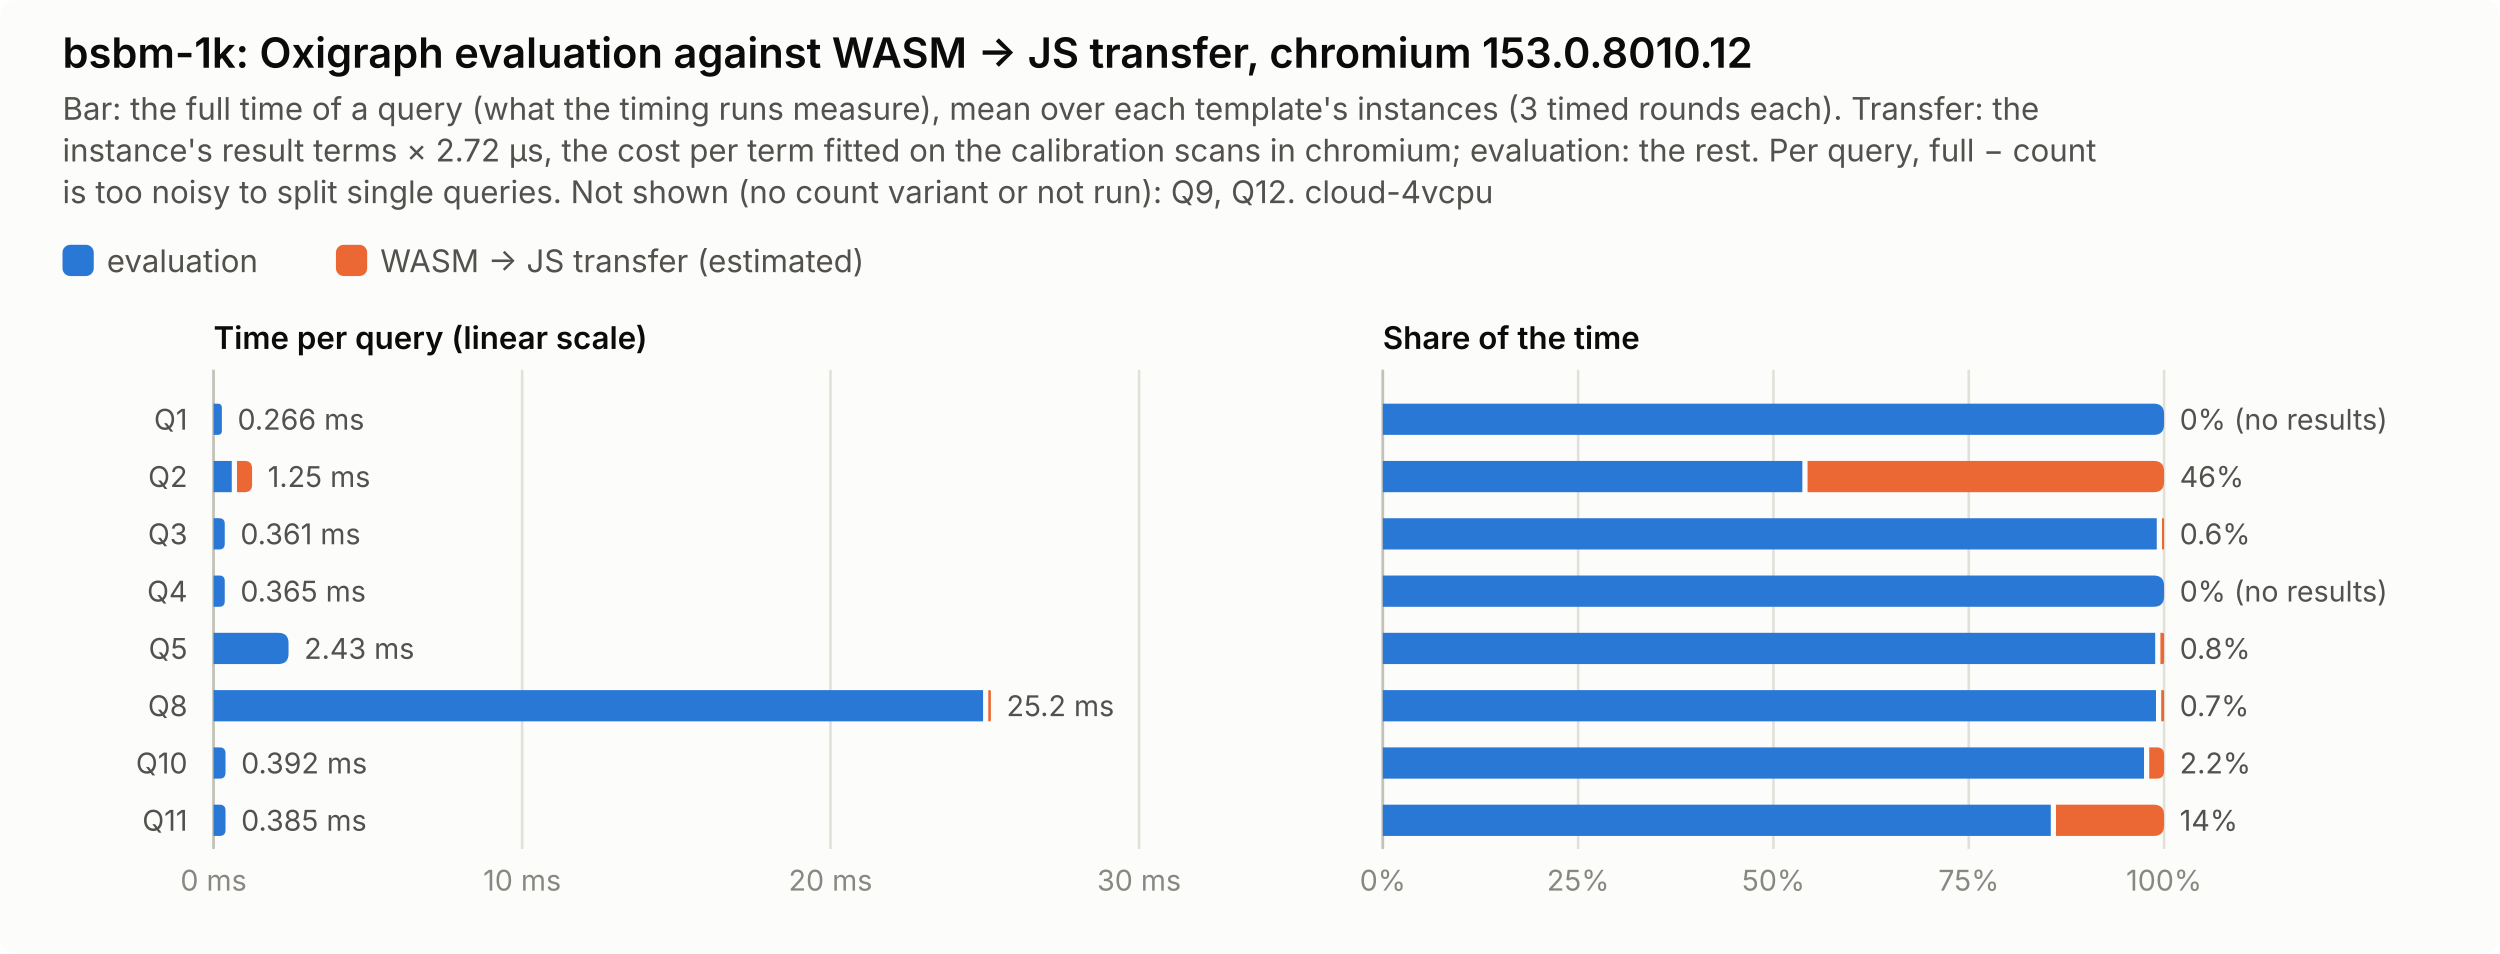
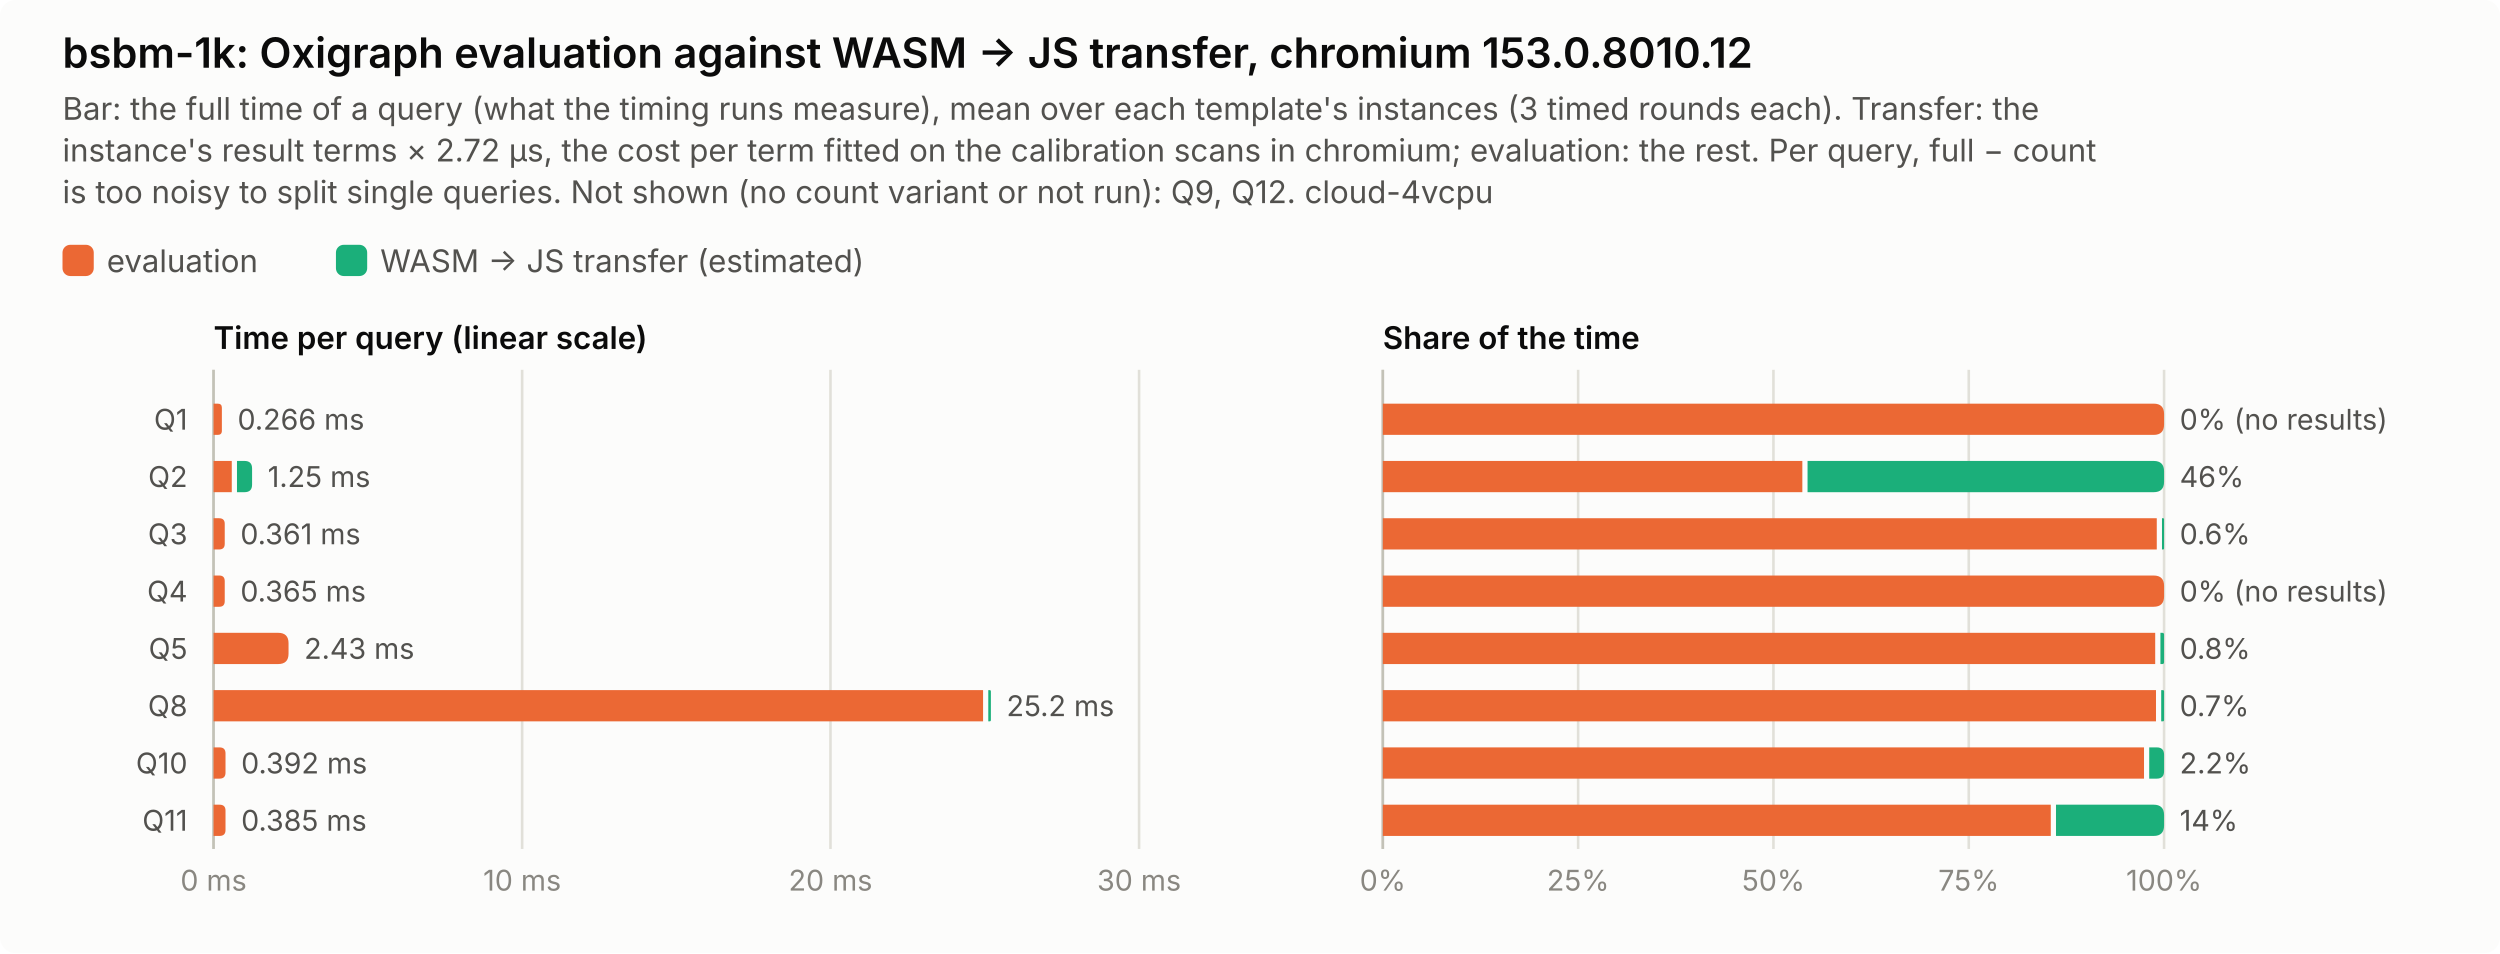
<svg xmlns="http://www.w3.org/2000/svg" width="960" height="366" viewBox="0 0 960 366" role="img" aria-label="bsbm-1k: Oxigraph evaluation against WASM → JS transfer, chromium 153.0.8010.12">
  <style>
  .surface { fill: #fcfcfb; } .ink { fill: #0b0b0b; } .ink2 { fill: #52514e; } .muted { fill: #898781; }
  .grid { stroke: #e1e0d9; } .axis { stroke: #c3c2b7; } .whisker { stroke: #52514e; } .ring { stroke: #fcfcfb; }
-   .s0 { fill: #2a78d6; } .so0 { stroke: #2a78d6; } .s1 { fill: #eb6834; } .so1 { stroke: #eb6834; }
+   .s0 { fill: #eb6834; } .so0 { stroke: #eb6834; } .s1 { fill: #1baf7a; } .so1 { stroke: #1baf7a; }
  text { font-family: system-ui, -apple-system, "Segoe UI", sans-serif; font-variant-numeric: tabular-nums; }
  @media (prefers-color-scheme: dark) {
    .surface { fill: #1a1a19; } .ink { fill: #f0efec; } .ink2 { fill: #c3c2b7; }
    .grid { stroke: #2c2c2a; } .axis { stroke: #383835; } .whisker { stroke: #c3c2b7; } .ring { stroke: #1a1a19; }
-     .s0 { fill: #3987e5; } .so0 { stroke: #3987e5; } .s1 { fill: #d95926; } .so1 { stroke: #d95926; }
-   }</style>
+     .s0 { fill: #d95926; } .so0 { stroke: #d95926; } .s1 { fill: #199e70; } .so1 { stroke: #199e70; }
+   }
+   .halo { paint-order: stroke; stroke: #fcfcfb; stroke-width: 4px; stroke-linejoin: round; }
+   @media (prefers-color-scheme: dark) { .halo { stroke: #1a1a19; } }</style>
  <rect class="surface" width="960" height="366" rx="6" />
  <text class="ink" x="24" y="26" font-size="16" font-weight="600">bsbm-1k: Oxigraph evaluation against WASM → JS transfer, chromium 153.0.8010.12</text>
  <text class="ink2" x="24" y="46" font-size="12">Bar: the full time of a query (what the timing runs measure), mean over each template's instances (3 timed rounds each). Transfer: the</text>
  <text class="ink2" x="24" y="62" font-size="12">instance's result terms × 2.72 µs, the cost per term fitted on the calibration scans in chromium; evaluation: the rest. Per query, full − count</text>
  <text class="ink2" x="24" y="78" font-size="12">is too noisy to split single queries. Not shown (no count variant or not run): Q9, Q12. cloud-4vcpu</text>
  <rect class="s0" x="24" y="94" width="12" height="12" rx="3" />
  <text class="ink2" x="41" y="104.5" font-size="12">evaluation</text>
  <rect class="s1" x="129" y="94" width="12" height="12" rx="3" />
  <text class="ink2" x="146" y="104.5" font-size="12">WASM → JS transfer (estimated)</text>
  <text class="ink" x="82" y="134" font-size="12" font-weight="600">Time per query (linear scale)</text>
  <line class="grid" x1="82.0" x2="82.0" y1="142" y2="326" stroke-width="1" />
  <text class="muted" x="82.0" y="342" font-size="11" text-anchor="middle">0 ms</text>
  <line class="grid" x1="200.5" x2="200.5" y1="142" y2="326" stroke-width="1" />
  <text class="muted" x="200.5" y="342" font-size="11" text-anchor="middle">10 ms</text>
  <line class="grid" x1="318.9" x2="318.9" y1="142" y2="326" stroke-width="1" />
  <text class="muted" x="318.9" y="342" font-size="11" text-anchor="middle">20 ms</text>
  <line class="grid" x1="437.4" x2="437.4" y1="142" y2="326" stroke-width="1" />
  <text class="muted" x="437.4" y="342" font-size="11" text-anchor="middle">30 ms</text>
  <line class="axis" x1="82" x2="82" y1="142" y2="326" stroke-width="1" />
  <text class="ink" x="531" y="134" font-size="12" font-weight="600">Share of the time</text>
  <line class="grid" x1="531.0" x2="531.0" y1="142" y2="326" stroke-width="1" />
  <text class="muted" x="531.0" y="342" font-size="11" text-anchor="middle">0%</text>
  <line class="grid" x1="606.0" x2="606.0" y1="142" y2="326" stroke-width="1" />
  <text class="muted" x="606.0" y="342" font-size="11" text-anchor="middle">25%</text>
  <line class="grid" x1="681.0" x2="681.0" y1="142" y2="326" stroke-width="1" />
  <text class="muted" x="681.0" y="342" font-size="11" text-anchor="middle">50%</text>
  <line class="grid" x1="756.0" x2="756.0" y1="142" y2="326" stroke-width="1" />
  <text class="muted" x="756.0" y="342" font-size="11" text-anchor="middle">75%</text>
  <line class="grid" x1="831.0" x2="831.0" y1="142" y2="326" stroke-width="1" />
  <text class="muted" x="831.0" y="342" font-size="11" text-anchor="middle">100%</text>
  <line class="axis" x1="531" x2="531" y1="142" y2="326" stroke-width="1" />
  <g>
    <rect x="24" y="150" width="912" height="22" fill="transparent" />
    <text class="ink2" x="72" y="165" font-size="11" text-anchor="end">Q1</text>
    <path class="s0" d="M82.0 155 H83.6 Q85.2 155 85.2 156.576 V165.424 Q85.2 167 83.6 167 H82.0 Z" />
-     <text class="ink2" x="91.2" y="165" font-size="11">0.266 ms</text>
+     <text class="ink2 halo" x="91.2" y="165" font-size="11">0.266 ms</text>
    <path class="s0" d="M531.0 155 H827.0 Q831.0 155 831.0 159 V163 Q831.0 167 827.0 167 H531.0 Z" />
    <text class="ink2" x="837.0" y="165" font-size="11">0% (no results)</text>
  </g>
  <g>
    <rect x="24" y="172" width="912" height="22" fill="transparent" />
    <text class="ink2" x="72" y="187" font-size="11" text-anchor="end">Q2</text>
    <rect class="s0" x="82.0" y="177" width="7.0" height="12" />
    <path class="s1" d="M91.0 177 H93.9 Q96.8 177 96.8 179.898 V186.102 Q96.8 189 93.9 189 H91.0 Z" />
-     <text class="ink2" x="102.8" y="187" font-size="11">1.25 ms</text>
+     <text class="ink2 halo" x="102.8" y="187" font-size="11">1.25 ms</text>
    <rect class="s0" x="531.0" y="177" width="161.1" height="12" />
    <path class="s1" d="M694.1 177 H827.0 Q831.0 177 831.0 181 V185 Q831.0 189 827.0 189 H694.1 Z" />
    <text class="ink2" x="837.0" y="187" font-size="11">46%</text>
  </g>
  <g>
    <rect x="24" y="194" width="912" height="22" fill="transparent" />
    <text class="ink2" x="72" y="209" font-size="11" text-anchor="end">Q3</text>
    <path class="s0" d="M82.0 199 H84.1 Q86.3 199 86.3 201.14 V208.86 Q86.3 211 84.1 211 H82.0 Z" />
-     <text class="ink2" x="92.3" y="209" font-size="11">0.361 ms</text>
+     <text class="ink2 halo" x="92.3" y="209" font-size="11">0.361 ms</text>
    <rect class="s0" x="531.0" y="199" width="297.2" height="12" />
    <path class="s1" d="M830.2 199 H830.6 Q831.0 199 831.0 199.405 V210.595 Q831.0 211 830.6 211 H830.2 Z" />
    <text class="ink2" x="837.0" y="209" font-size="11">0.6%</text>
  </g>
  <g>
    <rect x="24" y="216" width="912" height="22" fill="transparent" />
    <text class="ink2" x="72" y="231" font-size="11" text-anchor="end">Q4</text>
    <path class="s0" d="M82.0 221 H84.2 Q86.3 221 86.3 223.16 V230.84 Q86.3 233 84.2 233 H82.0 Z" />
-     <text class="ink2" x="92.3" y="231" font-size="11">0.365 ms</text>
+     <text class="ink2 halo" x="92.3" y="231" font-size="11">0.365 ms</text>
    <path class="s0" d="M531.0 221 H827.0 Q831.0 221 831.0 225 V229 Q831.0 233 827.0 233 H531.0 Z" />
    <text class="ink2" x="837.0" y="231" font-size="11">0% (no results)</text>
  </g>
  <g>
    <rect x="24" y="238" width="912" height="22" fill="transparent" />
    <text class="ink2" x="72" y="253" font-size="11" text-anchor="end">Q5</text>
    <path class="s0" d="M82.0 243 H106.8 Q110.8 243 110.8 247 V251 Q110.8 255 106.8 255 H82.0 Z" />
-     <text class="ink2" x="116.8" y="253" font-size="11">2.43 ms</text>
+     <text class="ink2 halo" x="116.8" y="253" font-size="11">2.43 ms</text>
    <rect class="s0" x="531.0" y="243" width="296.6" height="12" />
    <path class="s1" d="M829.6 243 H830.3 Q831.0 243 831.0 243.71 V254.29 Q831.0 255 830.3 255 H829.6 Z" />
    <text class="ink2" x="837.0" y="253" font-size="11">0.8%</text>
  </g>
  <g>
    <rect x="24" y="260" width="912" height="22" fill="transparent" />
    <text class="ink2" x="72" y="275" font-size="11" text-anchor="end">Q8</text>
    <rect class="s0" x="82.0" y="265" width="295.5" height="12" />
    <path class="s1" d="M379.5 265 H380.0 Q380.5 265 380.5 265.523 V276.477 Q380.5 277 380.0 277 H379.5 Z" />
-     <text class="ink2" x="386.5" y="275" font-size="11">25.2 ms</text>
+     <text class="ink2 halo" x="386.5" y="275" font-size="11">25.2 ms</text>
    <rect class="s0" x="531.0" y="265" width="296.9" height="12" />
    <path class="s1" d="M829.9 265 H830.5 Q831.0 265 831.0 265.528 V276.472 Q831.0 277 830.5 277 H829.9 Z" />
    <text class="ink2" x="837.0" y="275" font-size="11">0.7%</text>
  </g>
  <g>
    <rect x="24" y="282" width="912" height="22" fill="transparent" />
    <text class="ink2" x="72" y="297" font-size="11" text-anchor="end">Q10</text>
    <path class="s0" d="M82.0 287 H84.3 Q86.6 287 86.6 289.32 V296.68 Q86.6 299 84.3 299 H82.0 Z" />
-     <text class="ink2" x="92.6" y="297" font-size="11">0.392 ms</text>
+     <text class="ink2 halo" x="92.6" y="297" font-size="11">0.392 ms</text>
    <rect class="s0" x="531.0" y="287" width="292.3" height="12" />
    <path class="s1" d="M825.3 287 H828.2 Q831.0 287 831.0 289.839 V296.161 Q831.0 299 828.2 299 H825.3 Z" />
    <text class="ink2" x="837.0" y="297" font-size="11">2.2%</text>
  </g>
  <g>
    <rect x="24" y="304" width="912" height="22" fill="transparent" />
    <text class="ink2" x="72" y="319" font-size="11" text-anchor="end">Q11</text>
    <path class="s0" d="M82.0 309 H84.3 Q86.6 309 86.6 311.28 V318.72 Q86.6 321 84.3 321 H82.0 Z" />
-     <text class="ink2" x="92.6" y="319" font-size="11">0.385 ms</text>
+     <text class="ink2 halo" x="92.6" y="319" font-size="11">0.385 ms</text>
    <rect class="s0" x="531.0" y="309" width="256.5" height="12" />
    <path class="s1" d="M789.5 309 H827.0 Q831.0 309 831.0 313 V317 Q831.0 321 827.0 321 H789.5 Z" />
    <text class="ink2" x="837.0" y="319" font-size="11">14%</text>
  </g>
</svg>
